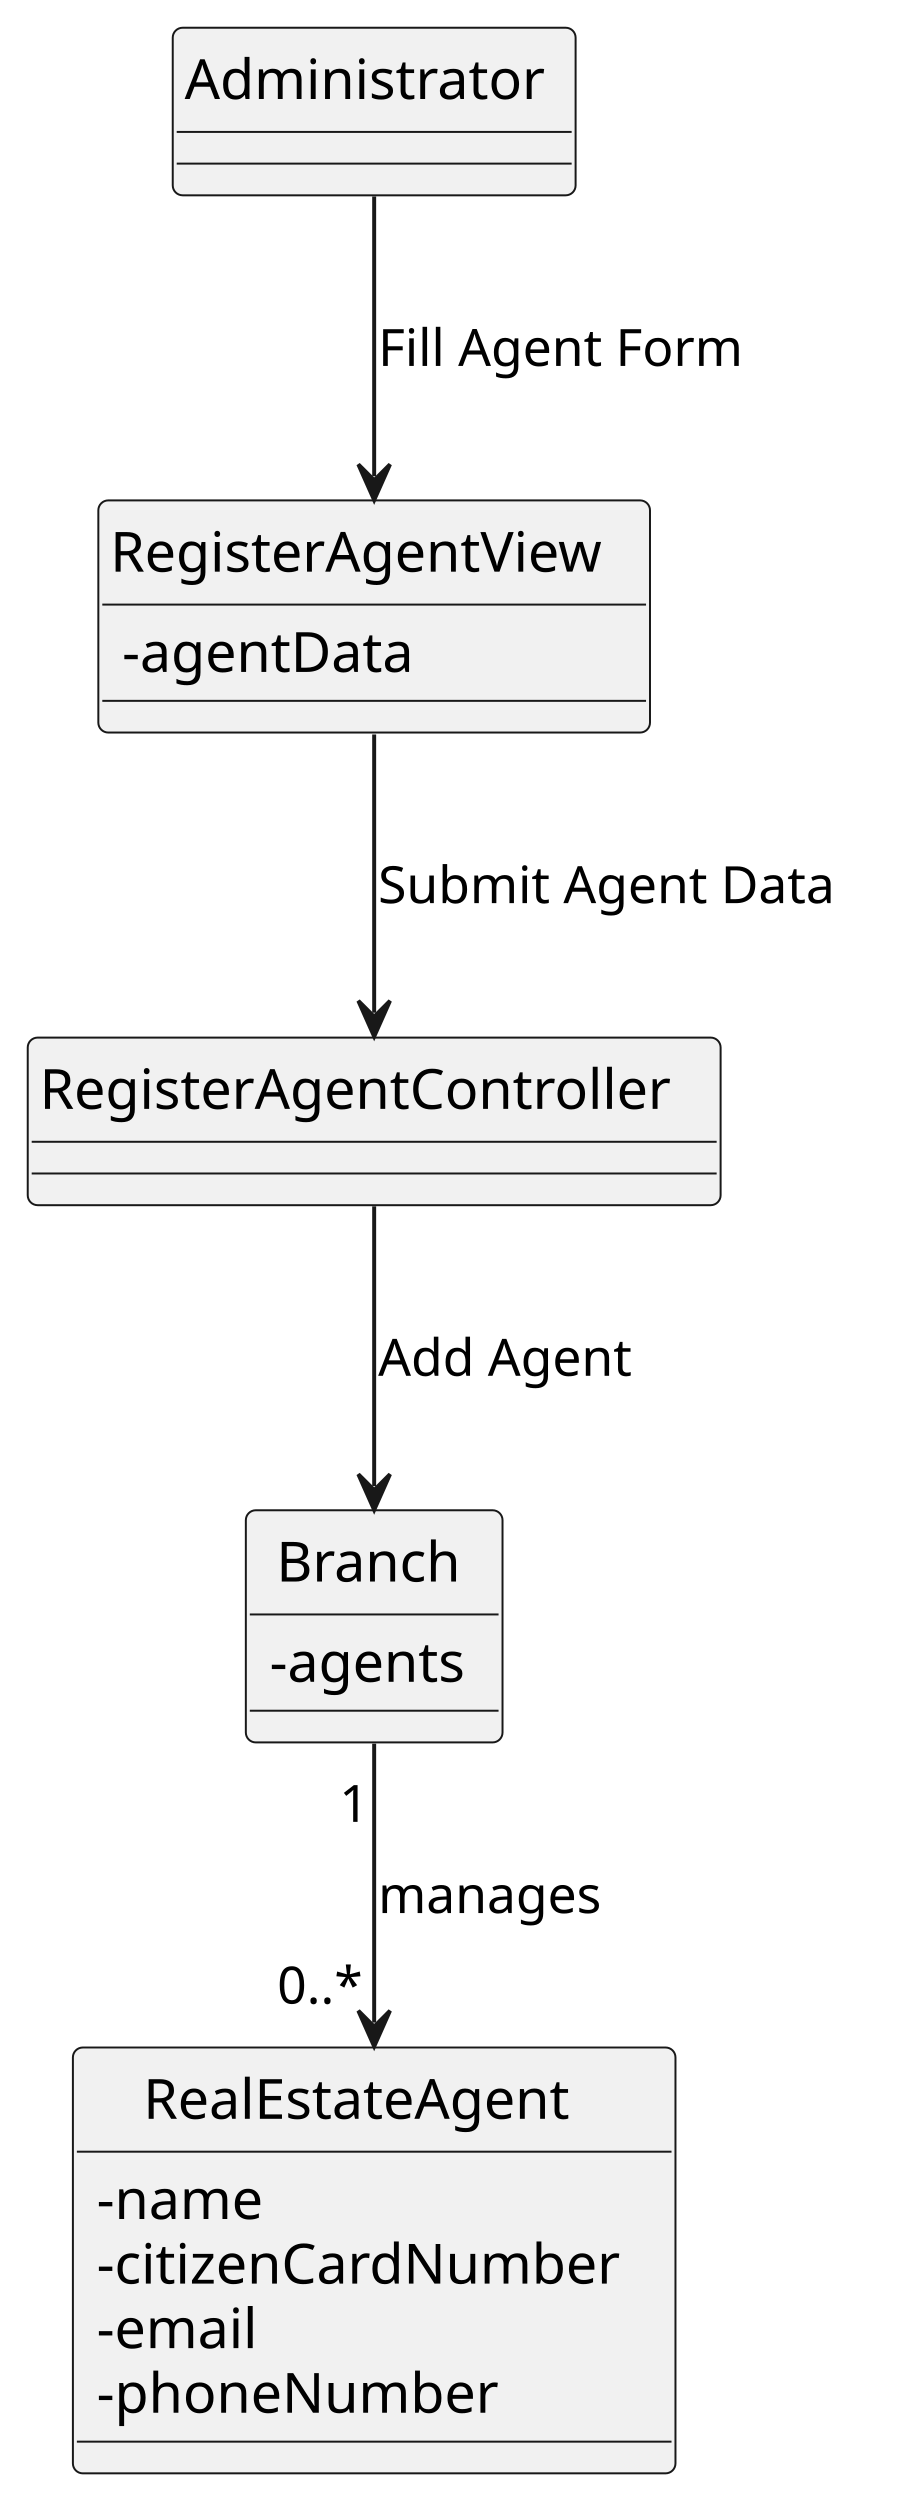
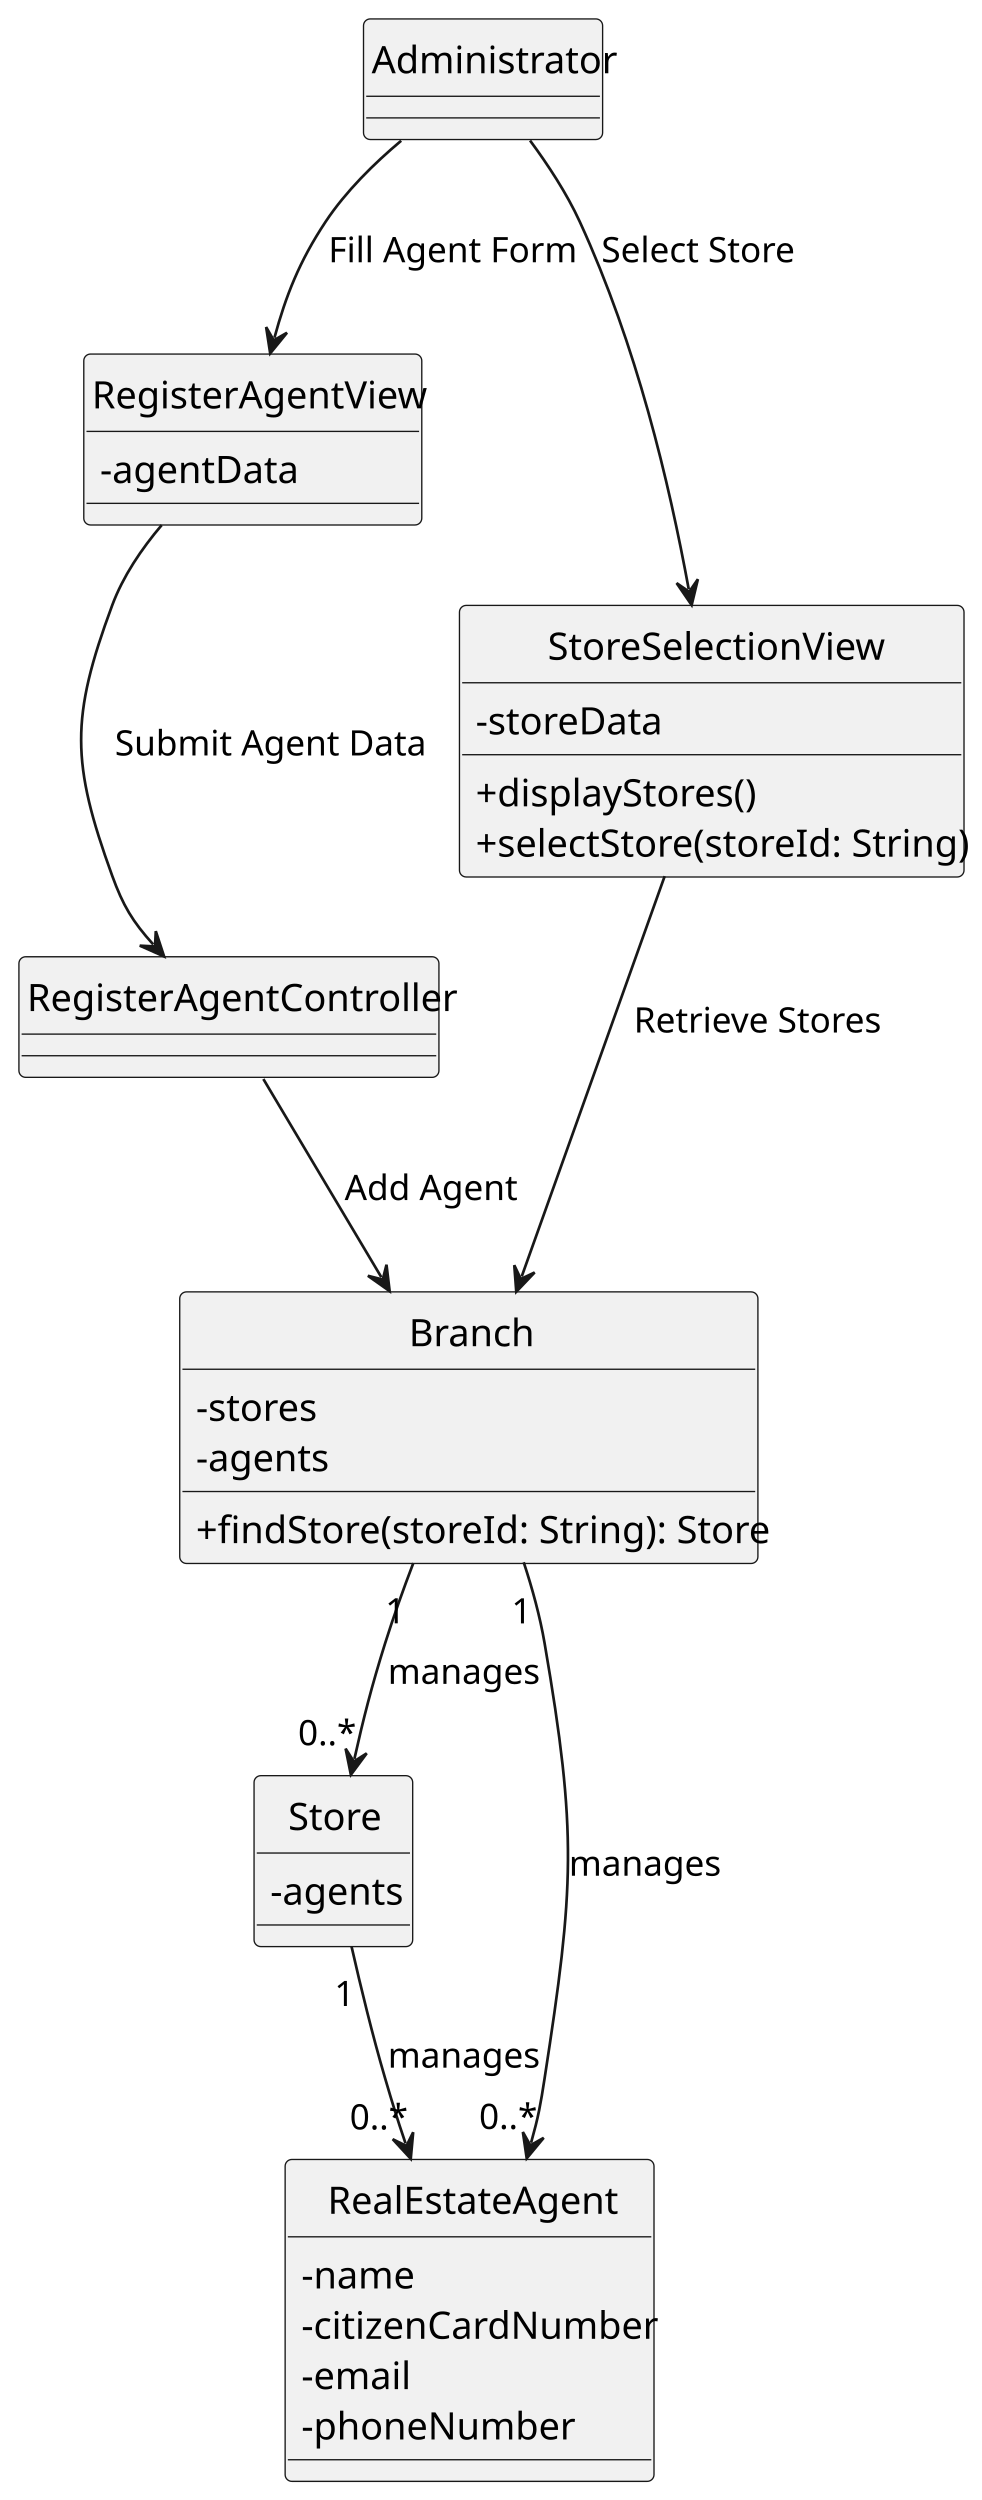
- <svg xmlns="http://www.w3.org/2000/svg" contentStyleType="text/css" height="631px" preserveAspectRatio="none" style="width:227px;height:631px;background:#FFFFFF;" version="1.1" viewBox="0 0 227 631" width="227px" zoomAndPan="magnify">
+ <svg xmlns="http://www.w3.org/2000/svg" contentStyleType="text/css" height="925px" preserveAspectRatio="none" style="width:363px;height:925px;background:#FFFFFF;" version="1.1" viewBox="0 0 363 925" width="363px" zoomAndPan="magnify">
  <defs />
  <g>
    <g id="elem_RegisterAgentController">
-       <rect codeLine="5" fill="#F1F1F1" height="42.297" id="RegisterAgentController" rx="2.5" ry="2.5" style="stroke:#181818;stroke-width:0.5;" width="174.882" x="7" y="261.89" />
-       <text fill="#000000" font-family="sans-serif" font-size="14" lengthAdjust="spacing" textLength="168.882" x="10" y="279.885">RegisterAgentController</text>
-       <line style="stroke:#181818;stroke-width:0.5;" x1="8" x2="180.882" y1="288.187" y2="288.187" />
-       <line style="stroke:#181818;stroke-width:0.5;" x1="8" x2="180.882" y1="296.187" y2="296.187" />
+       <rect codeLine="5" fill="#F1F1F1" height="44.621" id="RegisterAgentController" rx="2.5" ry="2.5" style="stroke:#181818;stroke-width:0.5;" width="155.406" x="7" y="354" />
+       <text fill="#000000" font-family="sans-serif" font-size="14" lengthAdjust="spacing" textLength="149.406" x="10" y="374.107">RegisterAgentController</text>
+       <line style="stroke:#181818;stroke-width:0.5;" x1="8" x2="161.406" y1="382.621" y2="382.621" />
+       <line style="stroke:#181818;stroke-width:0.5;" x1="8" x2="161.406" y1="390.621" y2="390.621" />
    </g>
    <g id="elem_RegisterAgentView">
-       <rect codeLine="8" fill="#F1F1F1" height="58.594" id="RegisterAgentView" rx="2.5" ry="2.5" style="stroke:#181818;stroke-width:0.5;" width="139.239" x="24.82" y="126.3" />
-       <text fill="#000000" font-family="sans-serif" font-size="14" lengthAdjust="spacing" textLength="133.239" x="27.82" y="144.295">RegisterAgentView</text>
-       <line style="stroke:#181818;stroke-width:0.5;" x1="25.82" x2="163.059" y1="152.597" y2="152.597" />
-       <text fill="#000000" font-family="sans-serif" font-size="14" lengthAdjust="spacing" textLength="78.921" x="30.82" y="169.592">-agentData</text>
-       <line style="stroke:#181818;stroke-width:0.5;" x1="25.82" x2="163.059" y1="176.894" y2="176.894" />
+       <rect codeLine="8" fill="#F1F1F1" height="63.242" id="RegisterAgentView" rx="2.5" ry="2.5" style="stroke:#181818;stroke-width:0.5;" width="125.061" x="31" y="131" />
+       <text fill="#000000" font-family="sans-serif" font-size="14" lengthAdjust="spacing" textLength="119.061" x="34" y="151.107">RegisterAgentView</text>
+       <line style="stroke:#181818;stroke-width:0.5;" x1="32" x2="155.061" y1="159.621" y2="159.621" />
+       <text fill="#000000" font-family="sans-serif" font-size="14" lengthAdjust="spacing" textLength="69.269" x="37" y="178.728">-agentData</text>
+       <line style="stroke:#181818;stroke-width:0.5;" x1="32" x2="155.061" y1="186.242" y2="186.242" />
+     </g>
+     <g id="elem_StoreSelectionView">
+       <rect codeLine="12" fill="#F1F1F1" height="100.484" id="StoreSelectionView" rx="2.5" ry="2.5" style="stroke:#181818;stroke-width:0.5;" width="186.685" x="170" y="224" />
+       <text fill="#000000" font-family="sans-serif" font-size="14" lengthAdjust="spacing" textLength="121.399" x="202.643" y="244.107">StoreSelectionView</text>
+       <line style="stroke:#181818;stroke-width:0.5;" x1="171" x2="355.685" y1="252.621" y2="252.621" />
+       <text fill="#000000" font-family="sans-serif" font-size="14" lengthAdjust="spacing" textLength="65.358" x="176" y="271.728">-storeData</text>
+       <line style="stroke:#181818;stroke-width:0.5;" x1="171" x2="355.685" y1="279.242" y2="279.242" />
+       <text fill="#000000" font-family="sans-serif" font-size="14" lengthAdjust="spacing" textLength="101.541" x="176" y="298.35">+displayStores()</text>
+       <text fill="#000000" font-family="sans-serif" font-size="14" lengthAdjust="spacing" textLength="174.685" x="176" y="316.971">+selectStore(storeId: String)</text>
    </g>
    <g id="elem_Branch">
-       <rect codeLine="12" fill="#F1F1F1" height="58.594" id="Branch" rx="2.5" ry="2.5" style="stroke:#181818;stroke-width:0.5;" width="64.787" x="62.05" y="381.19" />
-       <text fill="#000000" font-family="sans-serif" font-size="14" lengthAdjust="spacing" textLength="49.383" x="69.752" y="399.185">Branch</text>
-       <line style="stroke:#181818;stroke-width:0.5;" x1="63.05" x2="125.837" y1="407.487" y2="407.487" />
-       <text fill="#000000" font-family="sans-serif" font-size="14" lengthAdjust="spacing" textLength="52.787" x="68.05" y="424.482">-agents</text>
-       <line style="stroke:#181818;stroke-width:0.5;" x1="63.05" x2="125.837" y1="431.784" y2="431.784" />
+       <rect codeLine="18" fill="#F1F1F1" height="100.484" id="Branch" rx="2.5" ry="2.5" style="stroke:#181818;stroke-width:0.5;" width="213.927" x="66.5" y="478" />
+       <text fill="#000000" font-family="sans-serif" font-size="14" lengthAdjust="spacing" textLength="44.358" x="151.284" y="498.107">Branch</text>
+       <line style="stroke:#181818;stroke-width:0.5;" x1="67.5" x2="279.427" y1="506.621" y2="506.621" />
+       <text fill="#000000" font-family="sans-serif" font-size="14" lengthAdjust="spacing" textLength="42.786" x="72.5" y="525.729">-stores</text>
+       <text fill="#000000" font-family="sans-serif" font-size="14" lengthAdjust="spacing" textLength="46.696" x="72.5" y="544.35">-agents</text>
+       <line style="stroke:#181818;stroke-width:0.5;" x1="67.5" x2="279.427" y1="551.863" y2="551.863" />
+       <text fill="#000000" font-family="sans-serif" font-size="14" lengthAdjust="spacing" textLength="201.927" x="72.5" y="570.971">+findStore(storeId: String): Store</text>
+     </g>
+     <g id="elem_Store">
+       <rect codeLine="24" fill="#F1F1F1" height="63.242" id="Store" rx="2.5" ry="2.5" style="stroke:#181818;stroke-width:0.5;" width="58.696" x="94" y="657" />
+       <text fill="#000000" font-family="sans-serif" font-size="14" lengthAdjust="spacing" textLength="33.462" x="106.617" y="677.107">Store</text>
+       <line style="stroke:#181818;stroke-width:0.5;" x1="95" x2="151.696" y1="685.621" y2="685.621" />
+       <text fill="#000000" font-family="sans-serif" font-size="14" lengthAdjust="spacing" textLength="46.696" x="100" y="704.729">-agents</text>
+       <line style="stroke:#181818;stroke-width:0.5;" x1="95" x2="151.696" y1="712.242" y2="712.242" />
    </g>
    <g id="elem_RealEstateAgent">
-       <rect codeLine="16" fill="#F1F1F1" height="107.484" id="RealEstateAgent" rx="2.5" ry="2.5" style="stroke:#181818;stroke-width:0.5;" width="152.089" x="18.4" y="516.79" />
-       <text fill="#000000" font-family="sans-serif" font-size="14" lengthAdjust="spacing" textLength="116.56" x="36.165" y="534.785">RealEstateAgent</text>
-       <line style="stroke:#181818;stroke-width:0.5;" x1="19.4" x2="169.489" y1="543.087" y2="543.087" />
-       <text fill="#000000" font-family="sans-serif" font-size="14" lengthAdjust="spacing" textLength="44.755" x="24.4" y="560.082">-name</text>
-       <text fill="#000000" font-family="sans-serif" font-size="14" lengthAdjust="spacing" textLength="140.089" x="24.4" y="576.379">-citizenCardNumber</text>
-       <text fill="#000000" font-family="sans-serif" font-size="14" lengthAdjust="spacing" textLength="43.661" x="24.4" y="592.676">-email</text>
-       <text fill="#000000" font-family="sans-serif" font-size="14" lengthAdjust="spacing" textLength="105.103" x="24.4" y="608.973">-phoneNumber</text>
-       <line style="stroke:#181818;stroke-width:0.5;" x1="19.4" x2="169.489" y1="616.274" y2="616.274" />
+       <rect codeLine="28" fill="#F1F1F1" height="119.106" id="RealEstateAgent" rx="2.5" ry="2.5" style="stroke:#181818;stroke-width:0.5;" width="136.482" x="105.5" y="799" />
+       <text fill="#000000" font-family="sans-serif" font-size="14" lengthAdjust="spacing" textLength="105.068" x="121.207" y="819.107">RealEstateAgent</text>
+       <line style="stroke:#181818;stroke-width:0.5;" x1="106.5" x2="240.982" y1="827.621" y2="827.621" />
+       <text fill="#000000" font-family="sans-serif" font-size="14" lengthAdjust="spacing" textLength="39.683" x="111.5" y="846.729">-name</text>
+       <text fill="#000000" font-family="sans-serif" font-size="14" lengthAdjust="spacing" textLength="124.482" x="111.5" y="865.35">-citizenCardNumber</text>
+       <text fill="#000000" font-family="sans-serif" font-size="14" lengthAdjust="spacing" textLength="38.117" x="111.5" y="883.971">-email</text>
+       <text fill="#000000" font-family="sans-serif" font-size="14" lengthAdjust="spacing" textLength="93.386" x="111.5" y="902.592">-phoneNumber</text>
+       <line style="stroke:#181818;stroke-width:0.5;" x1="106.5" x2="240.982" y1="910.106" y2="910.106" />
    </g>
    <g id="elem_Administrator">
-       <rect fill="#F1F1F1" height="42.297" id="Administrator" rx="2.5" ry="2.5" style="stroke:#181818;stroke-width:0.5;" width="101.683" x="43.6" y="7" />
-       <text fill="#000000" font-family="sans-serif" font-size="14" lengthAdjust="spacing" textLength="95.683" x="46.6" y="24.995">Administrator</text>
-       <line style="stroke:#181818;stroke-width:0.5;" x1="44.6" x2="144.283" y1="33.297" y2="33.297" />
-       <line style="stroke:#181818;stroke-width:0.5;" x1="44.6" x2="144.283" y1="41.297" y2="41.297" />
+       <rect fill="#F1F1F1" height="44.621" id="Administrator" rx="2.5" ry="2.5" style="stroke:#181818;stroke-width:0.5;" width="88.469" x="134.5" y="7" />
+       <text fill="#000000" font-family="sans-serif" font-size="14" lengthAdjust="spacing" textLength="82.469" x="137.5" y="27.107">Administrator</text>
+       <line style="stroke:#181818;stroke-width:0.5;" x1="135.5" x2="221.969" y1="35.621" y2="35.621" />
+       <line style="stroke:#181818;stroke-width:0.5;" x1="135.5" x2="221.969" y1="43.621" y2="43.621" />
    </g>
    <g id="link_Administrator_RegisterAgentView">
-       <path codeLine="24" d="M94.44,49.59 C94.44,70.41 94.44,96.89 94.44,120.21 " fill="none" id="Administrator-to-RegisterAgentView" style="stroke:#181818;stroke-width:1.0;" />
-       <polygon fill="#181818" points="94.44,126.21,98.44,117.21,94.44,121.21,90.44,117.21,94.44,126.21" style="stroke:#181818;stroke-width:1.0;" />
-       <text fill="#000000" font-family="sans-serif" font-size="13" lengthAdjust="spacing" textLength="98.497" x="95.44" y="92.367">Fill Agent Form</text>
+       <path codeLine="36" d="M148.43,52.07 C138.43,60.47 127.95,70.78 120.5,82 C110.75,96.69 105.754,109.47 101.544,124.96 " fill="none" id="Administrator-to-RegisterAgentView" style="stroke:#181818;stroke-width:1.0;" />
+       <polygon fill="#181818" points="99.97,130.75,106.19,123.114,101.281,125.925,98.471,121.016,99.97,130.75" style="stroke:#181818;stroke-width:1.0;" />
+       <text fill="#000000" font-family="sans-serif" font-size="13" lengthAdjust="spacing" textLength="88.131" x="121.5" y="97.028">Fill Agent Form</text>
    </g>
    <g id="link_RegisterAgentView_RegisterAgentController">
-       <path codeLine="25" d="M94.44,185.38 C94.44,208.67 94.44,234.9 94.44,255.61 " fill="none" id="RegisterAgentView-to-RegisterAgentController" style="stroke:#181818;stroke-width:1.0;" />
-       <polygon fill="#181818" points="94.44,261.61,98.44,252.61,94.44,256.61,90.44,252.61,94.44,261.61" style="stroke:#181818;stroke-width:1.0;" />
-       <text fill="#000000" font-family="sans-serif" font-size="13" lengthAdjust="spacing" textLength="123.9" x="95.44" y="227.957">Submit Agent Data</text>
+       <path codeLine="37" d="M59.83,194.28 C52.37,203.07 45.5,213.22 41.5,224 C26.05,265.67 26.35,282.22 41.5,324 C45.51,335.06 49.028,340.958 56.688,349.438 " fill="none" id="RegisterAgentView-to-RegisterAgentController" style="stroke:#181818;stroke-width:1.0;" />
+       <polygon fill="#181818" points="60.71,353.89,57.645,344.53,57.358,350.18,51.709,349.893,60.71,353.89" style="stroke:#181818;stroke-width:1.0;" />
+       <text fill="#000000" font-family="sans-serif" font-size="13" lengthAdjust="spacing" textLength="109.116" x="42.5" y="279.528">Submit Agent Data</text>
    </g>
    <g id="link_RegisterAgentController_Branch">
-       <path codeLine="26" d="M94.44,304.48 C94.44,325.31 94.44,351.78 94.44,375.1 " fill="none" id="RegisterAgentController-to-Branch" style="stroke:#181818;stroke-width:1.0;" />
-       <polygon fill="#181818" points="94.44,381.1,98.44,372.1,94.44,376.1,90.44,372.1,94.44,381.1" style="stroke:#181818;stroke-width:1.0;" />
-       <text fill="#000000" font-family="sans-serif" font-size="13" lengthAdjust="spacing" textLength="68.009" x="95.44" y="347.257">Add Agent</text>
+       <path codeLine="38" d="M97.44,399.24 C109.64,419.73 125.28,446.005 141.1,472.575 " fill="none" id="RegisterAgentController-to-Branch" style="stroke:#181818;stroke-width:1.0;" />
+       <polygon fill="#181818" points="144.17,477.73,143.003,467.951,141.612,473.434,136.129,472.043,144.17,477.73" style="stroke:#181818;stroke-width:1.0;" />
+       <text fill="#000000" font-family="sans-serif" font-size="13" lengthAdjust="spacing" textLength="60.715" x="127.5" y="444.028">Add Agent</text>
+     </g>
+     <g id="link_Administrator_StoreSelectionView">
+       <path codeLine="39" d="M196.12,52 C202.67,60.86 209.67,71.49 214.5,82 C235.58,127.89 247.545,178.399 254.825,217.979 " fill="none" id="Administrator-to-StoreSelectionView" style="stroke:#181818;stroke-width:1.0;" />
+       <polygon fill="#181818" points="255.91,223.88,258.216,214.305,255.006,218.963,250.348,215.752,255.91,223.88" style="stroke:#181818;stroke-width:1.0;" />
+       <text fill="#000000" font-family="sans-serif" font-size="13" lengthAdjust="spacing" textLength="70.814" x="222.5" y="97.028">Select Store</text>
+     </g>
+     <g id="link_StoreSelectionView_Branch">
+       <path codeLine="40" d="M245.93,324.19 C230.08,368.59 208.888,427.92 193.038,472.29 " fill="none" id="StoreSelectionView-to-Branch" style="stroke:#181818;stroke-width:1.0;" />
+       <polygon fill="#181818" points="191.02,477.94,197.815,470.81,192.702,473.231,190.281,468.119,191.02,477.94" style="stroke:#181818;stroke-width:1.0;" />
+       <text fill="#000000" font-family="sans-serif" font-size="13" lengthAdjust="spacing" textLength="89.591" x="234.5" y="382.028">Retrieve Stores</text>
+     </g>
+     <g id="link_Branch_Store">
+       <path codeLine="41" d="M152.92,578.35 C149.2,588.09 145.55,598.3 142.5,608 C137.53,623.84 134.436,635.954 131.126,650.794 " fill="none" id="Branch-to-Store" style="stroke:#181818;stroke-width:1.0;" />
+       <polygon fill="#181818" points="129.82,656.65,135.683,648.737,130.909,651.77,127.875,646.995,129.82,656.65" style="stroke:#181818;stroke-width:1.0;" />
+       <text fill="#000000" font-family="sans-serif" font-size="13" lengthAdjust="spacing" textLength="53.479" x="143.5" y="623.028">manages</text>
+       <text fill="#000000" font-family="sans-serif" font-size="13" lengthAdjust="spacing" textLength="7.23" x="142.555" y="600.64">1</text>
+       <text fill="#000000" font-family="sans-serif" font-size="13" lengthAdjust="spacing" textLength="19.513" x="110.274" y="645.739">0..*</text>
    </g>
    <g id="link_Branch_RealEstateAgent">
-       <path codeLine="27" d="M94.44,440.11 C94.44,461.37 94.44,484.98 94.44,510.51 " fill="none" id="Branch-to-RealEstateAgent" style="stroke:#181818;stroke-width:1.0;" />
-       <polygon fill="#181818" points="94.44,516.51,98.44,507.51,94.44,511.51,90.44,507.51,94.44,516.51" style="stroke:#181818;stroke-width:1.0;" />
-       <text fill="#000000" font-family="sans-serif" font-size="13" lengthAdjust="spacing" textLength="59.858" x="95.44" y="482.857">manages</text>
-       <text fill="#000000" font-family="sans-serif" font-size="13" lengthAdjust="spacing" textLength="8.271" x="85.642" y="459.847">1</text>
-       <text fill="#000000" font-family="sans-serif" font-size="13" lengthAdjust="spacing" textLength="23.036" x="69.968" y="505.703">0..*</text>
+       <path codeLine="42" d="M193.77,578.04 C196.98,587.8 199.8,598.1 201.5,608 C213.63,678.52 212.42,698.28 201.5,769 C200,778.72 199.242,783.053 196.502,792.813 " fill="none" id="Branch-to-RealEstateAgent" style="stroke:#181818;stroke-width:1.0;" />
+       <polygon fill="#181818" points="194.88,798.59,201.164,791.006,196.231,793.776,193.462,788.844,194.88,798.59" style="stroke:#181818;stroke-width:1.0;" />
+       <text fill="#000000" font-family="sans-serif" font-size="13" lengthAdjust="spacing" textLength="53.479" x="210.5" y="694.028">manages</text>
+       <text fill="#000000" font-family="sans-serif" font-size="13" lengthAdjust="spacing" textLength="7.23" x="189.255" y="600.652">1</text>
+       <text fill="#000000" font-family="sans-serif" font-size="13" lengthAdjust="spacing" textLength="19.513" x="177.255" y="787.719">0..*</text>
+     </g>
+     <g id="link_Store_RealEstateAgent">
+       <path codeLine="43" d="M130.08,720.27 C133.45,735.1 137.82,753.07 142.5,769 C145.35,778.68 146.702,783.188 150.052,793.058 " fill="none" id="Store-to-RealEstateAgent" style="stroke:#181818;stroke-width:1.0;" />
+       <polygon fill="#181818" points="151.98,798.74,152.875,788.932,150.373,794.005,145.3,791.503,151.98,798.74" style="stroke:#181818;stroke-width:1.0;" />
+       <text fill="#000000" font-family="sans-serif" font-size="13" lengthAdjust="spacing" textLength="53.479" x="143.5" y="765.028">manages</text>
+       <text fill="#000000" font-family="sans-serif" font-size="13" lengthAdjust="spacing" textLength="7.23" x="123.739" y="742.231">1</text>
+       <text fill="#000000" font-family="sans-serif" font-size="13" lengthAdjust="spacing" textLength="19.513" x="129.395" y="787.886">0..*</text>
    </g>
  </g>
</svg>
